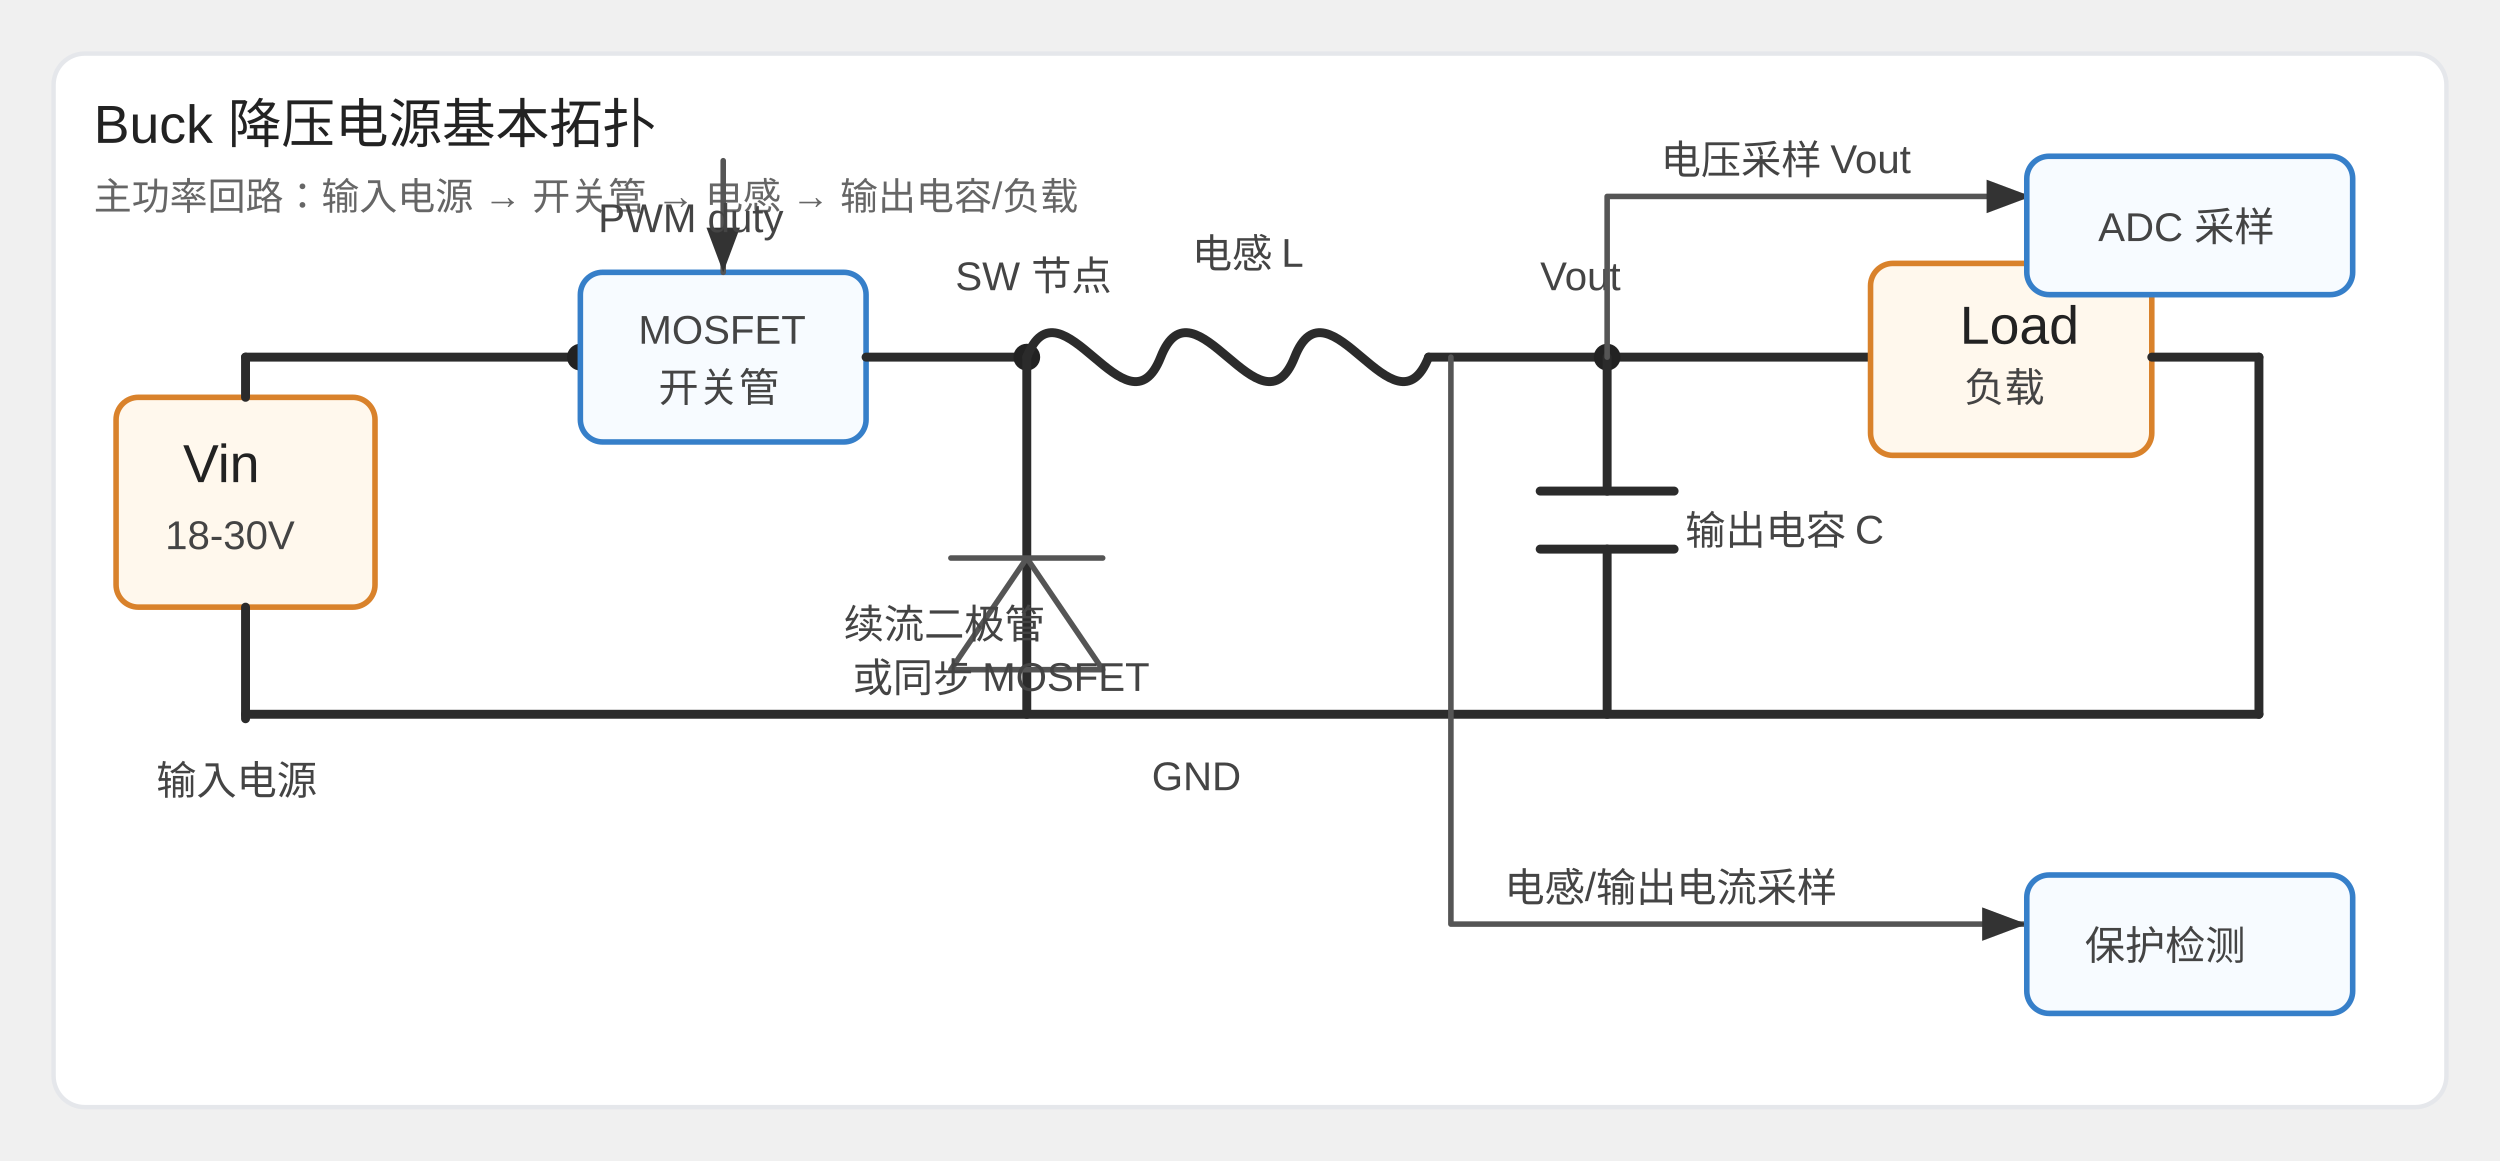
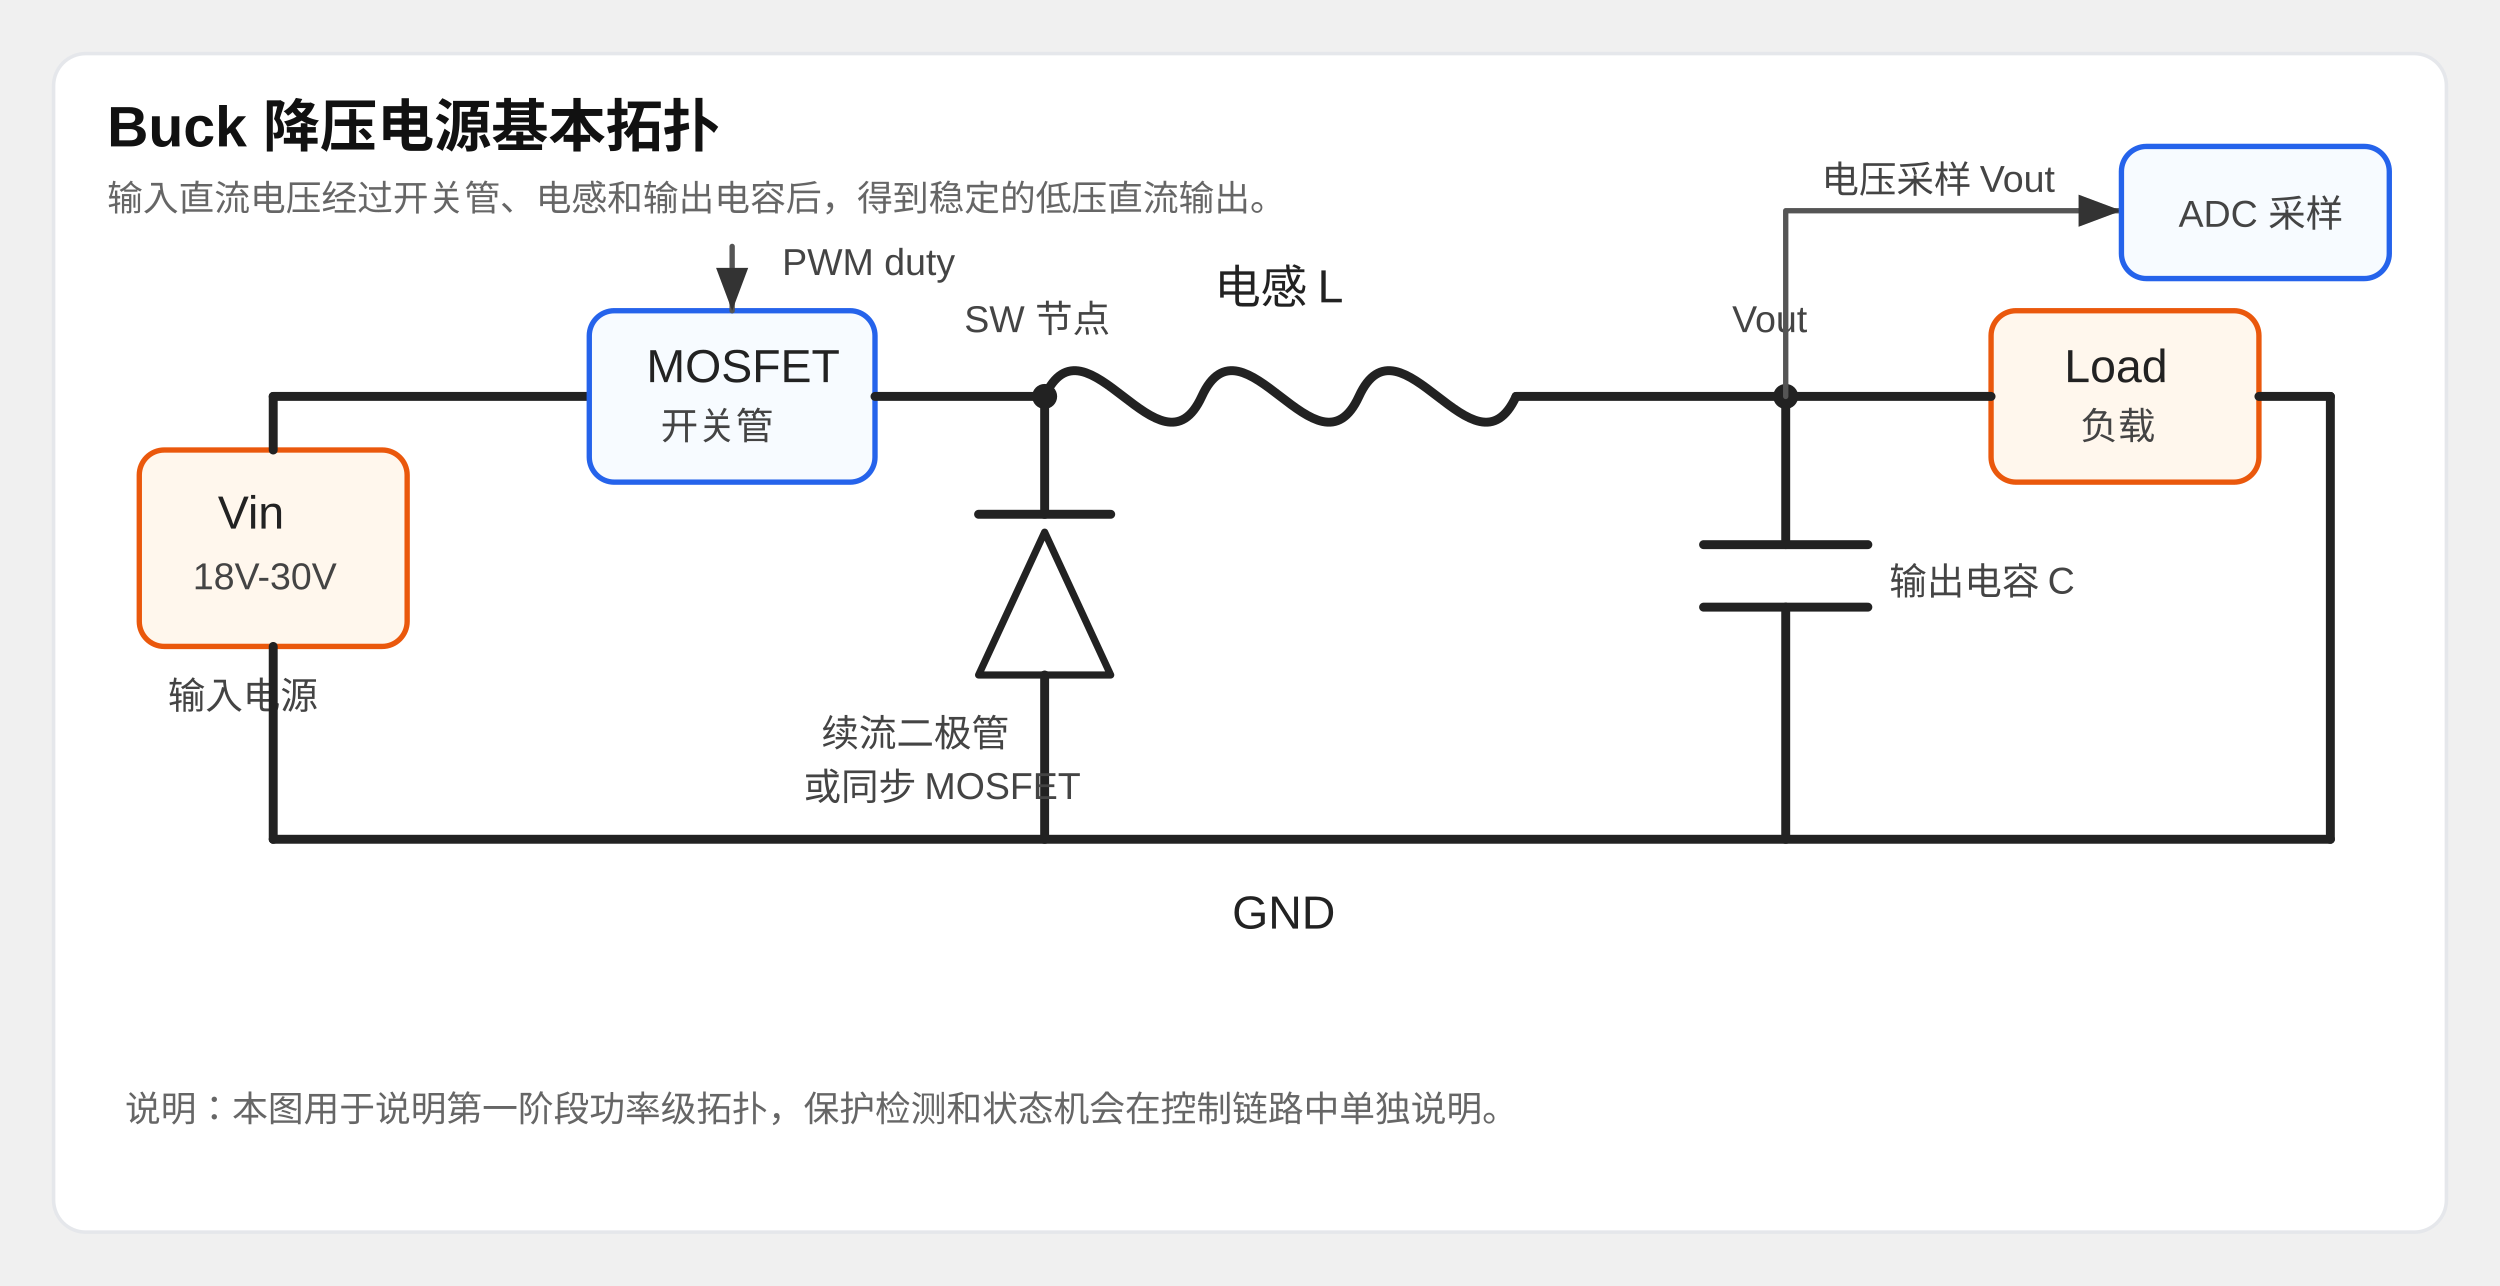
- <svg xmlns="http://www.w3.org/2000/svg" width="1120" height="520" viewBox="0 0 1120 520">
+ <svg xmlns="http://www.w3.org/2000/svg" width="1400" height="720" viewBox="0 0 1400 720">
  <defs>
    <marker id="arrow" markerWidth="10" markerHeight="10" refX="8" refY="3" orient="auto" markerUnits="strokeWidth">
      <path d="M0,0 L0,6 L8,3 z" fill="#333" />
    </marker>
    <style>
-       .wire{stroke:#2b2b2b;stroke-width:4;fill:none;stroke-linecap:round;stroke-linejoin:round}
-       .thin{stroke:#555;stroke-width:2.5;fill:none;stroke-linecap:round;stroke-linejoin:round}
-       .block{fill:#f7fbff;stroke:#367fc9;stroke-width:2.5;rx:10}
-       .power{fill:#fff8ed;stroke:#d9822b;stroke-width:2.5;rx:10}
-       .label{font-family:"Microsoft YaHei",Arial,sans-serif;font-size:24px;fill:#222}
-       .small{font-family:"Microsoft YaHei",Arial,sans-serif;font-size:18px;fill:#444}
-       .note{font-family:"Microsoft YaHei",Arial,sans-serif;font-size:17px;fill:#666}
+       .wire{stroke:#222;stroke-width:5;fill:none;stroke-linecap:round;stroke-linejoin:round}
+       .sense{stroke:#555;stroke-width:3;fill:none;stroke-linecap:round;stroke-linejoin:round;marker-end:url(#arrow)}
+       .box{fill:#f7fbff;stroke:#2563eb;stroke-width:3;rx:14}
+       .power{fill:#fff7ed;stroke:#ea580c;stroke-width:3;rx:14}
+       .title{font-family:"Microsoft YaHei",Arial,sans-serif;font-size:32px;font-weight:600;fill:#111}
+       .label{font-family:"Microsoft YaHei",Arial,sans-serif;font-size:26px;fill:#222}
+       .small{font-family:"Microsoft YaHei",Arial,sans-serif;font-size:21px;fill:#444}
+       .note{font-family:"Microsoft YaHei",Arial,sans-serif;font-size:20px;fill:#666}
      .node{fill:#222}
    </style>
  </defs>
-   <rect x="24" y="24" width="1072" height="472" fill="#ffffff" stroke="#e5e7eb" stroke-width="2" rx="14" />
-   <text x="42" y="64" class="label">Buck 降压电源基本拓扑</text>
-   <text x="42" y="94" class="note">主功率回路：输入电源 → 开关管 → 电感 → 输出电容/负载</text>
-   <rect x="52" y="178" width="116" height="94" class="power" />
-   <text x="82" y="216" class="label">Vin</text>
-   <text x="74" y="246" class="small">18-30V</text>
-   <line x1="110" y1="160" x2="110" y2="178" class="wire" />
-   <line x1="110" y1="272" x2="110" y2="322" class="wire" />
-   <text x="70" y="356" class="small">输入电源</text>
-   <line x1="110" y1="160" x2="260" y2="160" class="wire" />
-   <circle cx="260" cy="160" r="6" class="node" />
-   <rect x="260" y="122" width="128" height="76" class="block" />
-   <text x="286" y="154" class="small">MOSFET</text>
-   <text x="295" y="180" class="small">开关管</text>
-   <line x1="388" y1="160" x2="460" y2="160" class="wire" />
-   <circle cx="460" cy="160" r="6" class="node" />
-   <text x="428" y="130" class="small">SW 节点</text>
-   <path d="M460 160 C475 122, 505 198, 520 160 C535 122, 565 198, 580 160 C595 122, 625 198, 640 160" class="wire" />
-   <text x="534" y="120" class="small">电感 L</text>
-   <line x1="640" y1="160" x2="838" y2="160" class="wire" />
-   <circle cx="720" cy="160" r="6" class="node" />
-   <text x="690" y="130" class="small">Vout</text>
-   <line x1="460" y1="160" x2="460" y2="320" class="wire" />
-   <path d="M426 250 L494 250 M460 250 L426 300 M460 250 L494 300 M426 300 L494 300" class="thin" />
-   <text x="378" y="286" class="small">续流二极管</text>
-   <text x="382" y="310" class="small">或同步 MOSFET</text>
-   <line x1="720" y1="160" x2="720" y2="220" class="wire" />
-   <line x1="690" y1="220" x2="750" y2="220" class="wire" />
-   <line x1="690" y1="246" x2="750" y2="246" class="wire" />
-   <line x1="720" y1="246" x2="720" y2="320" class="wire" />
-   <text x="755" y="244" class="small">输出电容 C</text>
-   <rect x="838" y="118" width="126" height="86" class="power" />
-   <text x="878" y="154" class="label">Load</text>
-   <text x="880" y="180" class="small">负载</text>
-   <line x1="964" y1="160" x2="1012" y2="160" class="wire" />
-   <line x1="1012" y1="160" x2="1012" y2="320" class="wire" />
-   <line x1="110" y1="320" x2="1012" y2="320" class="wire" />
-   <text x="516" y="354" class="small">GND</text>
-   <line x1="324" y1="72" x2="324" y2="122" class="thin" marker-end="url(#arrow)" />
-   <text x="268" y="104" class="small">PWM duty</text>
-   <path d="M720 160 L720 88 L910 88" class="thin" marker-end="url(#arrow)" />
-   <text x="744" y="78" class="small">电压采样 Vout</text>
-   <path d="M650 160 L650 414 L908 414" class="thin" marker-end="url(#arrow)" />
-   <text x="674" y="404" class="small">电感/输出电流采样</text>
-   <rect x="908" y="70" width="146" height="62" class="block" />
-   <text x="940" y="108" class="small">ADC 采样</text>
-   <rect x="908" y="392" width="146" height="62" class="block" />
-   <text x="934" y="430" class="small">保护检测</text>
+   <rect x="30" y="30" width="1340" height="660" fill="#fff" stroke="#e5e7eb" stroke-width="2" rx="18" />
+   <text x="60" y="82" class="title">Buck 降压电源基本拓扑</text>
+   <text x="60" y="118" class="note">输入直流电压经过开关管、电感和输出电容后，得到稳定的低压直流输出。</text>
+   <rect x="78" y="252" width="150" height="110" class="power" />
+   <text x="122" y="296" class="label">Vin</text>
+   <text x="108" y="330" class="small">18V-30V</text>
+   <text x="94" y="397" class="small">输入电源</text>
+   <line x1="153" y1="222" x2="153" y2="252" class="wire" />
+   <line x1="153" y1="362" x2="153" y2="470" class="wire" />
+   <line x1="153" y1="222" x2="330" y2="222" class="wire" />
+   <rect x="330" y="174" width="160" height="96" class="box" />
+   <text x="362" y="214" class="label">MOSFET</text>
+   <text x="370" y="246" class="small">开关管</text>
+   <line x1="410" y1="138" x2="410" y2="174" class="sense" />
+   <text x="438" y="154" class="small">PWM duty</text>
+   <line x1="490" y1="222" x2="585" y2="222" class="wire" />
+   <circle cx="585" cy="222" r="7" class="node" />
+   <text x="540" y="186" class="small">SW 节点</text>
+   <path d="M585 222 C608 172, 650 272, 673 222 C696 172, 738 272, 761 222 C784 172, 826 272, 849 222" class="wire" />
+   <text x="680" y="170" class="label">电感 L</text>
+   <line x1="849" y1="222" x2="1000" y2="222" class="wire" />
+   <circle cx="1000" cy="222" r="7" class="node" />
+   <text x="970" y="186" class="small">Vout</text>
+   <line x1="585" y1="222" x2="585" y2="288" class="wire" />
+   <line x1="548" y1="288" x2="622" y2="288" class="wire" />
+   <path d="M548 378 L622 378 L585 298 Z" fill="#ffffff" stroke="#222" stroke-width="4" stroke-linejoin="round" />
+   <line x1="585" y1="378" x2="585" y2="470" class="wire" />
+   <text x="460" y="418" class="small">续流二极管</text>
+   <text x="450" y="448" class="small">或同步 MOSFET</text>
+   <line x1="1000" y1="222" x2="1000" y2="305" class="wire" />
+   <line x1="954" y1="305" x2="1046" y2="305" class="wire" />
+   <line x1="954" y1="340" x2="1046" y2="340" class="wire" />
+   <line x1="1000" y1="340" x2="1000" y2="470" class="wire" />
+   <text x="1058" y="333" class="small">输出电容 C</text>
+   <rect x="1115" y="174" width="150" height="96" class="power" />
+   <text x="1156" y="214" class="label">Load</text>
+   <text x="1165" y="246" class="small">负载</text>
+   <line x1="1000" y1="222" x2="1115" y2="222" class="wire" />
+   <line x1="1265" y1="222" x2="1305" y2="222" class="wire" />
+   <line x1="1305" y1="222" x2="1305" y2="470" class="wire" />
+   <line x1="153" y1="470" x2="1305" y2="470" class="wire" />
+   <text x="690" y="520" class="label">GND</text>
+   <path d="M1000 222 L1000 118 L1188 118" class="sense" />
+   <rect x="1188" y="82" width="150" height="74" class="box" />
+   <text x="1220" y="127" class="small">ADC 采样</text>
+   <text x="1020" y="108" class="small">电压采样 Vout</text>
+   <text x="70" y="628" class="note">说明：本图用于说明第一阶段功率级拓扑，保护检测和状态机会在控制链路中单独说明。</text>
</svg>
